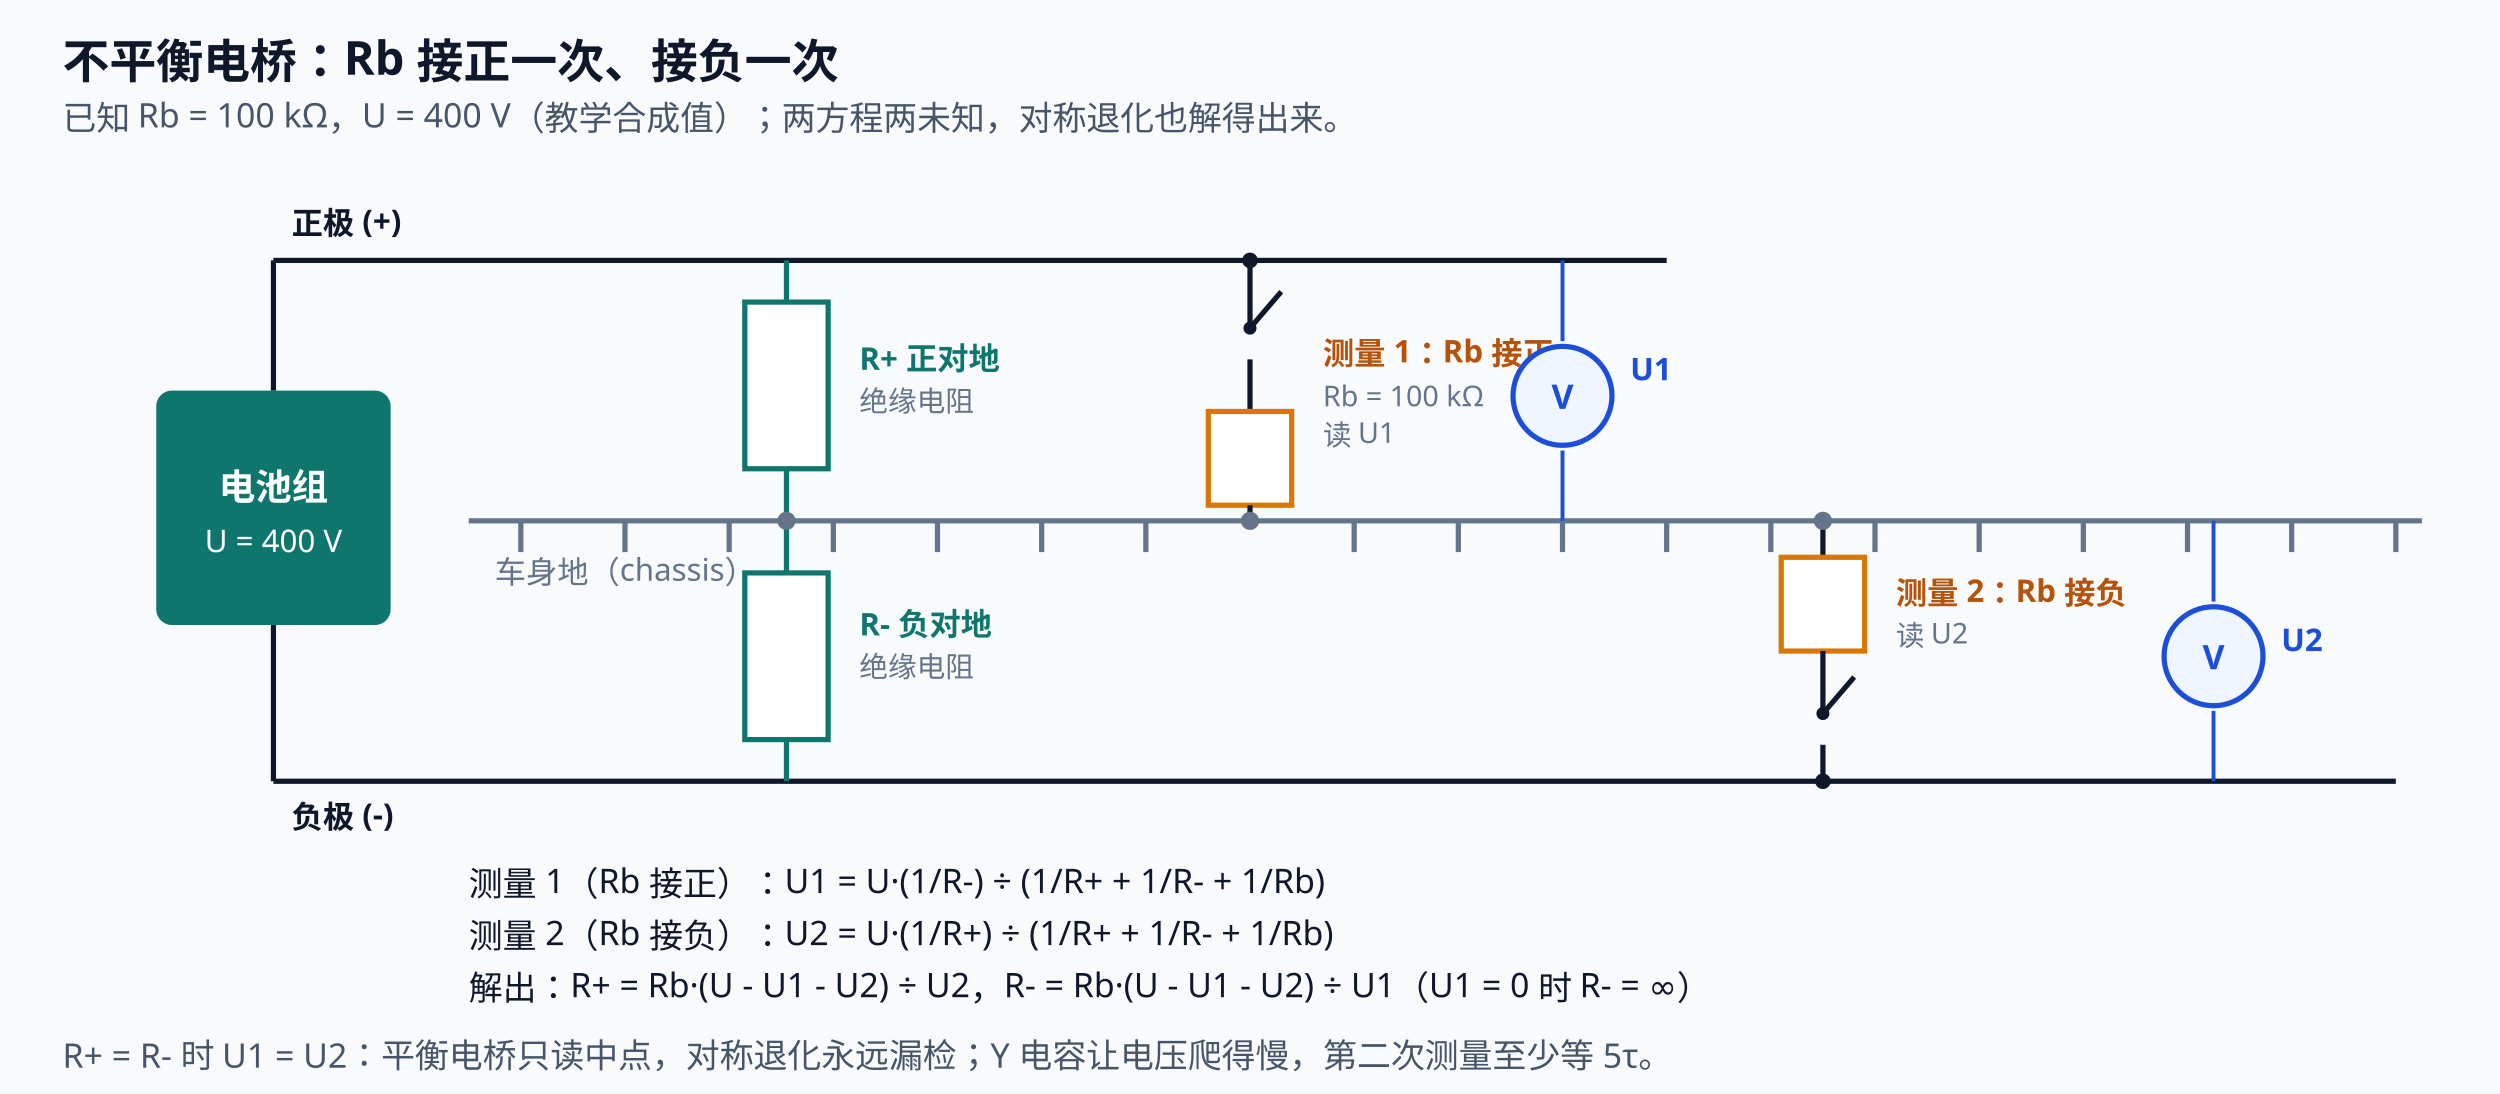
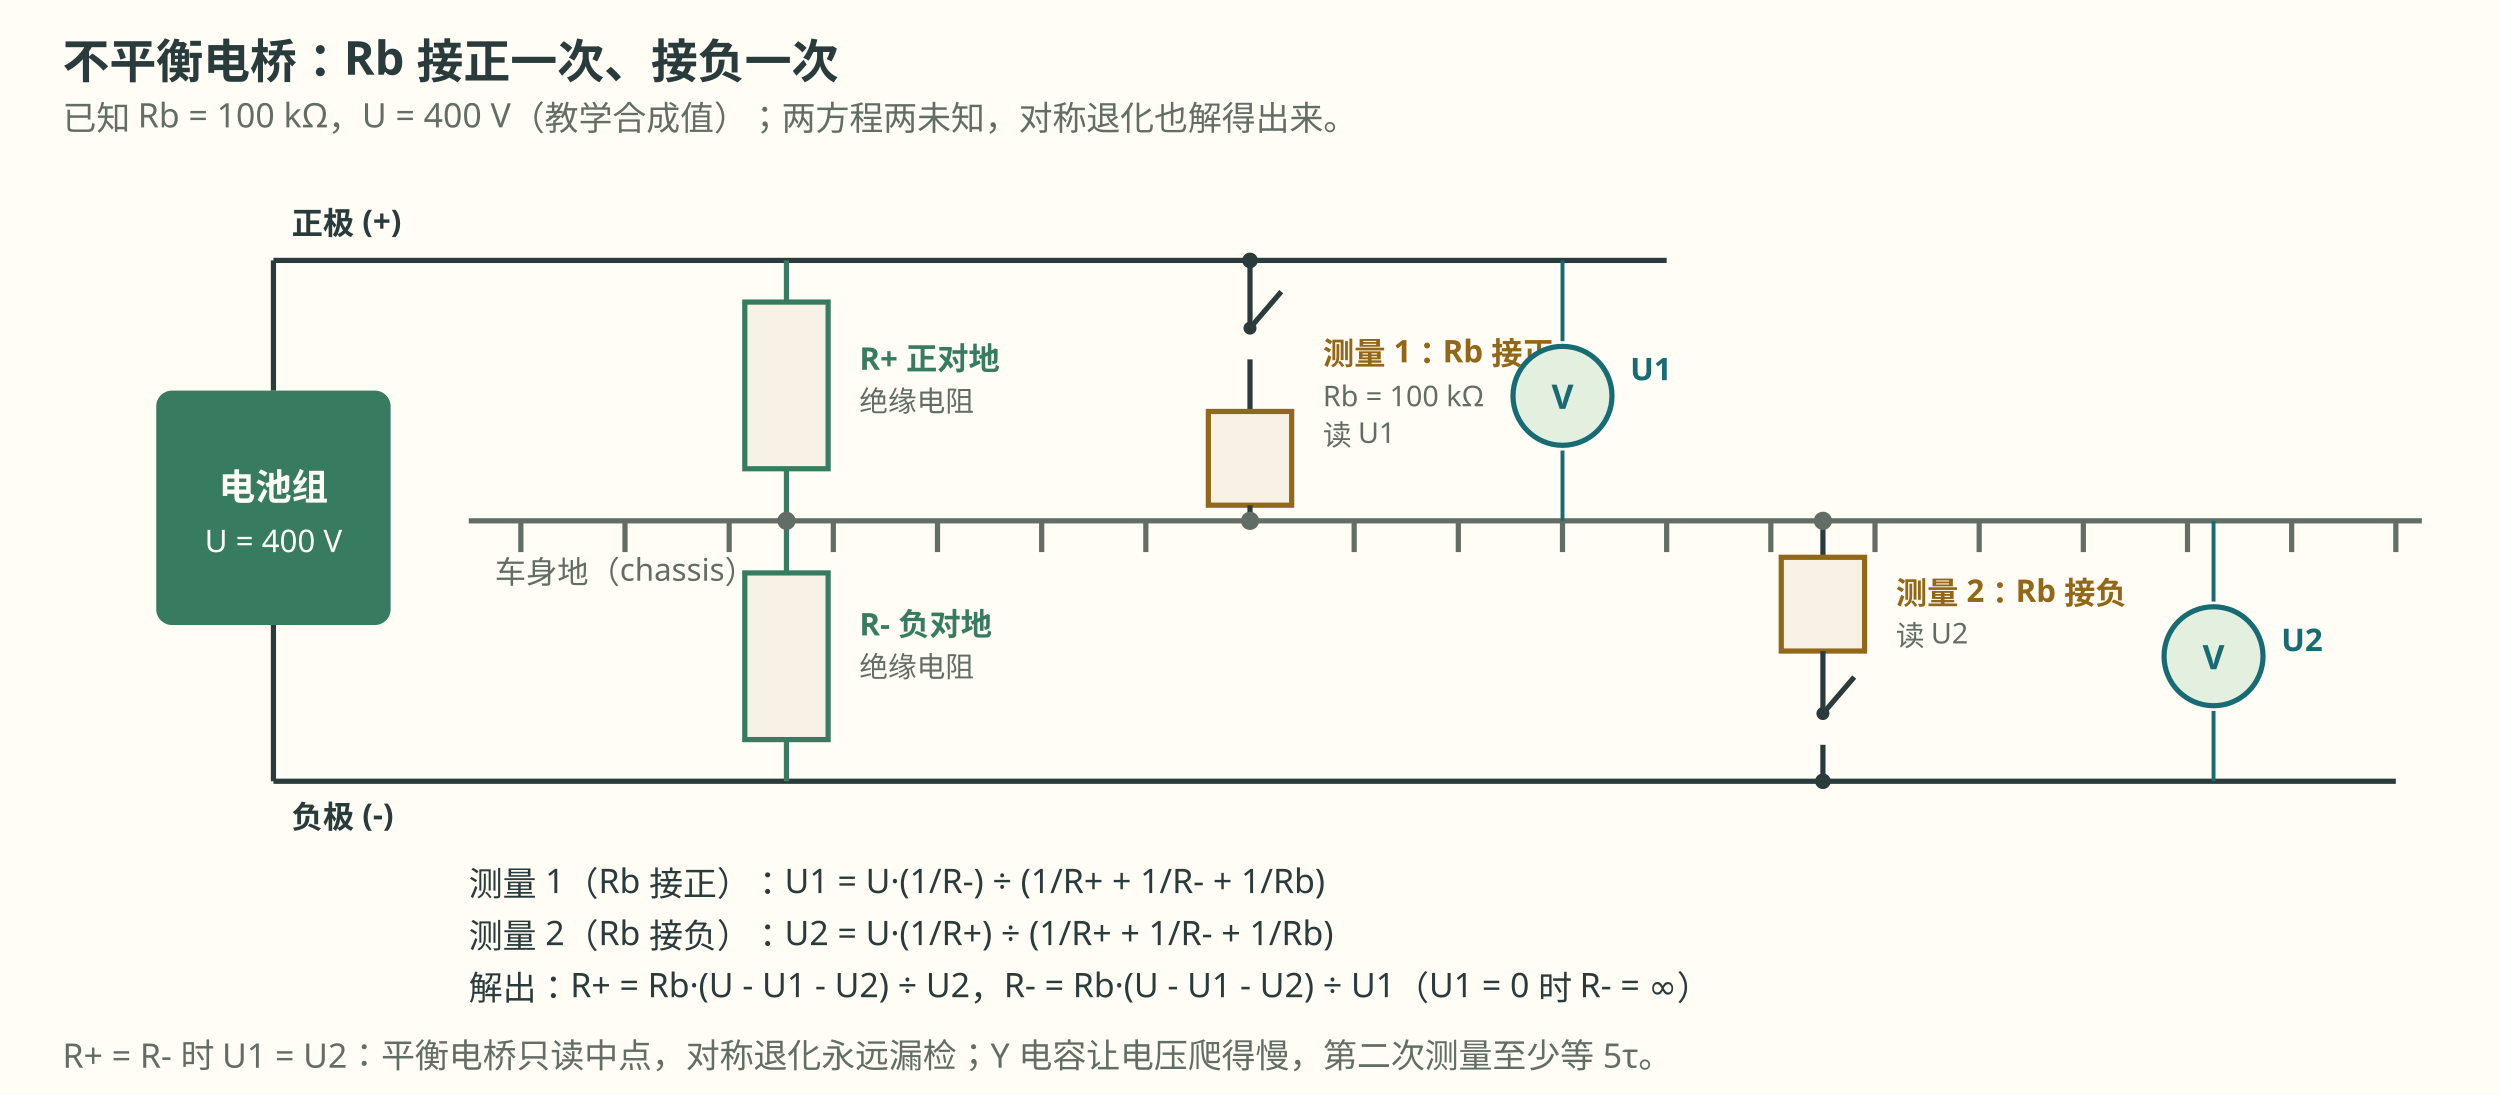
<svg xmlns="http://www.w3.org/2000/svg" viewBox="0 0 960 420" width="960" height="420" role="img" aria-label="不平衡电桥测量示意：已知电阻 Rb 交替接正、接负各测一次电压，两个方程解出 R+ 与 R-">
-   <rect x="0" y="0" width="960" height="420" fill="#f8fafc" />
-   <text x="24" y="30" font-family="Noto Sans SC, Microsoft YaHei, sans-serif" font-size="18" font-weight="700" fill="#0f172a">不平衡电桥：Rb 接正一次、接负一次</text>
-   <text x="24" y="50" font-family="Noto Sans SC, Microsoft YaHei, sans-serif" font-size="13" fill="#475569">已知 Rb = 100 kΩ，U = 400 V（教学合成值）；两方程两未知，对称退化也解得出来。</text>
-   <rect x="60" y="150" width="90" height="90" rx="6" fill="#0f766e" />
-   <text x="105" y="192" text-anchor="middle" font-family="Noto Sans SC, Microsoft YaHei, sans-serif" font-size="14" font-weight="700" fill="#ffffff">电池组</text>
-   <text x="105" y="212" text-anchor="middle" font-family="Noto Sans SC, Microsoft YaHei, sans-serif" font-size="12" fill="#ffffff">U = 400 V</text>
-   <g stroke="#0f172a" stroke-width="2">
+   <rect x="0" y="0" width="960" height="420" fill="#fffdf5" />
+   <text x="24" y="30" font-family="Noto Sans SC, Microsoft YaHei, sans-serif" font-size="18" font-weight="700" fill="#293b3a">不平衡电桥：Rb 接正一次、接负一次</text>
+   <text x="24" y="50" font-family="Noto Sans SC, Microsoft YaHei, sans-serif" font-size="13" fill="#626d65">已知 Rb = 100 kΩ，U = 400 V（教学合成值）；两方程两未知，对称退化也解得出来。</text>
+   <rect x="60" y="150" width="90" height="90" rx="6" fill="#377b60" />
+   <text x="105" y="192" text-anchor="middle" font-family="Noto Sans SC, Microsoft YaHei, sans-serif" font-size="14" font-weight="700" fill="#fffdf5">电池组</text>
+   <text x="105" y="212" text-anchor="middle" font-family="Noto Sans SC, Microsoft YaHei, sans-serif" font-size="12" fill="#fffdf5">U = 400 V</text>
+   <g stroke="#293b3a" stroke-width="2">
    <line x1="105" y1="150" x2="105" y2="100" />
    <line x1="105" y1="100" x2="640" y2="100" />
    <line x1="105" y1="240" x2="105" y2="300" />
    <line x1="105" y1="300" x2="920" y2="300" />
  </g>
-   <text x="112" y="90" font-family="Noto Sans SC, Microsoft YaHei, sans-serif" font-size="12" font-weight="700" fill="#0f172a">正极 (+)</text>
-   <text x="112" y="318" font-family="Noto Sans SC, Microsoft YaHei, sans-serif" font-size="12" font-weight="700" fill="#0f172a">负极 (-)</text>
-   <line x1="180" y1="200" x2="930" y2="200" stroke="#64748b" stroke-width="2" />
-   <g stroke="#64748b" stroke-width="2">
+   <text x="112" y="90" font-family="Noto Sans SC, Microsoft YaHei, sans-serif" font-size="12" font-weight="700" fill="#293b3a">正极 (+)</text>
+   <text x="112" y="318" font-family="Noto Sans SC, Microsoft YaHei, sans-serif" font-size="12" font-weight="700" fill="#293b3a">负极 (-)</text>
+   <line x1="180" y1="200" x2="930" y2="200" stroke="#626d65" stroke-width="2" />
+   <g stroke="#626d65" stroke-width="2">
    <line x1="200" y1="200" x2="200" y2="212" />
    <line x1="240" y1="200" x2="240" y2="212" />
    <line x1="280" y1="200" x2="280" y2="212" />
    <line x1="320" y1="200" x2="320" y2="212" />
    <line x1="360" y1="200" x2="360" y2="212" />
    <line x1="400" y1="200" x2="400" y2="212" />
    <line x1="440" y1="200" x2="440" y2="212" />
    <line x1="520" y1="200" x2="520" y2="212" />
    <line x1="560" y1="200" x2="560" y2="212" />
    <line x1="600" y1="200" x2="600" y2="212" />
    <line x1="640" y1="200" x2="640" y2="212" />
    <line x1="680" y1="200" x2="680" y2="212" />
    <line x1="720" y1="200" x2="720" y2="212" />
    <line x1="760" y1="200" x2="760" y2="212" />
    <line x1="800" y1="200" x2="800" y2="212" />
    <line x1="840" y1="200" x2="840" y2="212" />
    <line x1="880" y1="200" x2="880" y2="212" />
    <line x1="920" y1="200" x2="920" y2="212" />
  </g>
-   <text x="190" y="224" font-family="Noto Sans SC, Microsoft YaHei, sans-serif" font-size="12" fill="#64748b">车身地（chassis）</text>
-   <g stroke="#0f766e" stroke-width="2">
+   <text x="190" y="224" font-family="Noto Sans SC, Microsoft YaHei, sans-serif" font-size="12" fill="#626d65">车身地（chassis）</text>
+   <g stroke="#377b60" stroke-width="2">
    <line x1="302" y1="100" x2="302" y2="116" />
-     <rect x="286" y="116" width="32" height="64" fill="#ffffff" />
+     <rect x="286" y="116" width="32" height="64" fill="#f7f2e5" />
    <line x1="302" y1="180" x2="302" y2="200" />
    <line x1="302" y1="200" x2="302" y2="220" />
-     <rect x="286" y="220" width="32" height="64" fill="#ffffff" />
+     <rect x="286" y="220" width="32" height="64" fill="#f7f2e5" />
    <line x1="302" y1="284" x2="302" y2="300" />
  </g>
-   <text x="330" y="142" font-family="Noto Sans SC, Microsoft YaHei, sans-serif" font-size="12" font-weight="700" fill="#0f766e">R+ 正对地</text>
-   <text x="330" y="158" font-family="Noto Sans SC, Microsoft YaHei, sans-serif" font-size="11" fill="#64748b">绝缘电阻</text>
-   <text x="330" y="244" font-family="Noto Sans SC, Microsoft YaHei, sans-serif" font-size="12" font-weight="700" fill="#0f766e">R- 负对地</text>
-   <text x="330" y="260" font-family="Noto Sans SC, Microsoft YaHei, sans-serif" font-size="11" fill="#64748b">绝缘电阻</text>
-   <line x1="480" y1="100" x2="480" y2="124" stroke="#0f172a" stroke-width="2" />
-   <circle cx="480" cy="126" r="2.5" fill="#0f172a" />
-   <line x1="480" y1="126" x2="492" y2="112" stroke="#0f172a" stroke-width="2" />
-   <line x1="480" y1="138" x2="480" y2="158" stroke="#0f172a" stroke-width="2" />
-   <rect x="464" y="158" width="32" height="36" fill="#ffffff" stroke="#d97706" stroke-width="2" />
-   <line x1="480" y1="194" x2="480" y2="200" stroke="#0f172a" stroke-width="2" />
-   <text x="508" y="140" font-family="Noto Sans SC, Microsoft YaHei, sans-serif" font-size="12" font-weight="700" fill="#b45309">测量 1：Rb 接正</text>
-   <text x="508" y="156" font-family="Noto Sans SC, Microsoft YaHei, sans-serif" font-size="11" fill="#64748b">Rb = 100 kΩ</text>
-   <text x="508" y="171" font-family="Noto Sans SC, Microsoft YaHei, sans-serif" font-size="11" fill="#64748b">读 U1</text>
-   <g stroke="#1d4ed8" stroke-width="1.5">
+   <text x="330" y="142" font-family="Noto Sans SC, Microsoft YaHei, sans-serif" font-size="12" font-weight="700" fill="#377b60">R+ 正对地</text>
+   <text x="330" y="158" font-family="Noto Sans SC, Microsoft YaHei, sans-serif" font-size="11" fill="#626d65">绝缘电阻</text>
+   <text x="330" y="244" font-family="Noto Sans SC, Microsoft YaHei, sans-serif" font-size="12" font-weight="700" fill="#377b60">R- 负对地</text>
+   <text x="330" y="260" font-family="Noto Sans SC, Microsoft YaHei, sans-serif" font-size="11" fill="#626d65">绝缘电阻</text>
+   <line x1="480" y1="100" x2="480" y2="124" stroke="#293b3a" stroke-width="2" />
+   <circle cx="480" cy="126" r="2.5" fill="#293b3a" />
+   <line x1="480" y1="126" x2="492" y2="112" stroke="#293b3a" stroke-width="2" />
+   <line x1="480" y1="138" x2="480" y2="158" stroke="#293b3a" stroke-width="2" />
+   <rect x="464" y="158" width="32" height="36" fill="#f7f2e5" stroke="#926717" stroke-width="2" />
+   <line x1="480" y1="194" x2="480" y2="200" stroke="#293b3a" stroke-width="2" />
+   <text x="508" y="140" font-family="Noto Sans SC, Microsoft YaHei, sans-serif" font-size="12" font-weight="700" fill="#926717">测量 1：Rb 接正</text>
+   <text x="508" y="156" font-family="Noto Sans SC, Microsoft YaHei, sans-serif" font-size="11" fill="#626d65">Rb = 100 kΩ</text>
+   <text x="508" y="171" font-family="Noto Sans SC, Microsoft YaHei, sans-serif" font-size="11" fill="#626d65">读 U1</text>
+   <g stroke="#176b73" stroke-width="1.5">
    <line x1="600" y1="100" x2="600" y2="131" />
    <line x1="600" y1="173" x2="600" y2="200" />
  </g>
-   <circle cx="600" cy="152" r="19" fill="#eff6ff" stroke="#1d4ed8" stroke-width="2" />
-   <text x="600" y="157" text-anchor="middle" font-family="Noto Sans SC, Microsoft YaHei, sans-serif" font-size="13" font-weight="700" fill="#1d4ed8">V</text>
-   <text x="626" y="146" font-family="Noto Sans SC, Microsoft YaHei, sans-serif" font-size="12" font-weight="700" fill="#1d4ed8">U1</text>
-   <line x1="700" y1="200" x2="700" y2="214" stroke="#0f172a" stroke-width="2" />
-   <rect x="684" y="214" width="32" height="36" fill="#ffffff" stroke="#d97706" stroke-width="2" />
-   <line x1="700" y1="250" x2="700" y2="272" stroke="#0f172a" stroke-width="2" />
-   <circle cx="700" cy="274" r="2.5" fill="#0f172a" />
-   <line x1="700" y1="274" x2="712" y2="260" stroke="#0f172a" stroke-width="2" />
-   <line x1="700" y1="286" x2="700" y2="300" stroke="#0f172a" stroke-width="2" />
-   <text x="728" y="232" font-family="Noto Sans SC, Microsoft YaHei, sans-serif" font-size="12" font-weight="700" fill="#b45309">测量 2：Rb 接负</text>
-   <text x="728" y="248" font-family="Noto Sans SC, Microsoft YaHei, sans-serif" font-size="11" fill="#64748b">读 U2</text>
-   <g stroke="#1d4ed8" stroke-width="1.5">
+   <circle cx="600" cy="152" r="19" fill="#e4f0df" stroke="#176b73" stroke-width="2" />
+   <text x="600" y="157" text-anchor="middle" font-family="Noto Sans SC, Microsoft YaHei, sans-serif" font-size="13" font-weight="700" fill="#176b73">V</text>
+   <text x="626" y="146" font-family="Noto Sans SC, Microsoft YaHei, sans-serif" font-size="12" font-weight="700" fill="#176b73">U1</text>
+   <line x1="700" y1="200" x2="700" y2="214" stroke="#293b3a" stroke-width="2" />
+   <rect x="684" y="214" width="32" height="36" fill="#f7f2e5" stroke="#926717" stroke-width="2" />
+   <line x1="700" y1="250" x2="700" y2="272" stroke="#293b3a" stroke-width="2" />
+   <circle cx="700" cy="274" r="2.5" fill="#293b3a" />
+   <line x1="700" y1="274" x2="712" y2="260" stroke="#293b3a" stroke-width="2" />
+   <line x1="700" y1="286" x2="700" y2="300" stroke="#293b3a" stroke-width="2" />
+   <text x="728" y="232" font-family="Noto Sans SC, Microsoft YaHei, sans-serif" font-size="12" font-weight="700" fill="#926717">测量 2：Rb 接负</text>
+   <text x="728" y="248" font-family="Noto Sans SC, Microsoft YaHei, sans-serif" font-size="11" fill="#626d65">读 U2</text>
+   <g stroke="#176b73" stroke-width="1.5">
    <line x1="850" y1="200" x2="850" y2="231" />
    <line x1="850" y1="273" x2="850" y2="300" />
  </g>
-   <circle cx="850" cy="252" r="19" fill="#eff6ff" stroke="#1d4ed8" stroke-width="2" />
-   <text x="850" y="257" text-anchor="middle" font-family="Noto Sans SC, Microsoft YaHei, sans-serif" font-size="13" font-weight="700" fill="#1d4ed8">V</text>
-   <text x="876" y="250" font-family="Noto Sans SC, Microsoft YaHei, sans-serif" font-size="12" font-weight="700" fill="#1d4ed8">U2</text>
-   <g fill="#64748b">
+   <circle cx="850" cy="252" r="19" fill="#e4f0df" stroke="#176b73" stroke-width="2" />
+   <text x="850" y="257" text-anchor="middle" font-family="Noto Sans SC, Microsoft YaHei, sans-serif" font-size="13" font-weight="700" fill="#176b73">V</text>
+   <text x="876" y="250" font-family="Noto Sans SC, Microsoft YaHei, sans-serif" font-size="12" font-weight="700" fill="#176b73">U2</text>
+   <g fill="#626d65">
    <circle cx="302" cy="200" r="3.5" />
    <circle cx="480" cy="200" r="3.5" />
    <circle cx="700" cy="200" r="3.5" />
  </g>
-   <g fill="#0f172a">
+   <g fill="#293b3a">
    <circle cx="480" cy="100" r="3" />
    <circle cx="700" cy="300" r="3" />
  </g>
-   <text x="180" y="344" font-family="Noto Sans SC, Microsoft YaHei, sans-serif" font-size="13" fill="#0f172a">测量 1（Rb 接正）：U1 = U·(1/R-) ÷ (1/R+ + 1/R- + 1/Rb)</text>
-   <text x="180" y="364" font-family="Noto Sans SC, Microsoft YaHei, sans-serif" font-size="13" fill="#0f172a">测量 2（Rb 接负）：U2 = U·(1/R+) ÷ (1/R+ + 1/R- + 1/Rb)</text>
-   <text x="180" y="384" font-family="Noto Sans SC, Microsoft YaHei, sans-serif" font-size="13" fill="#0f172a">解出：R+ = Rb·(U - U1 - U2) ÷ U2，R- = Rb·(U - U1 - U2) ÷ U1（U1 = 0 时 R- = ∞）</text>
-   <text x="24" y="410" font-family="Noto Sans SC, Microsoft YaHei, sans-serif" font-size="13" fill="#475569">R+ = R- 时 U1 = U2：平衡电桥只读中点，对称退化永远漏检；Y 电容让电压爬得慢，第二次测量至少等 5τ。</text>
+   <text x="180" y="344" font-family="Noto Sans SC, Microsoft YaHei, sans-serif" font-size="13" fill="#293b3a">测量 1（Rb 接正）：U1 = U·(1/R-) ÷ (1/R+ + 1/R- + 1/Rb)</text>
+   <text x="180" y="364" font-family="Noto Sans SC, Microsoft YaHei, sans-serif" font-size="13" fill="#293b3a">测量 2（Rb 接负）：U2 = U·(1/R+) ÷ (1/R+ + 1/R- + 1/Rb)</text>
+   <text x="180" y="384" font-family="Noto Sans SC, Microsoft YaHei, sans-serif" font-size="13" fill="#293b3a">解出：R+ = Rb·(U - U1 - U2) ÷ U2，R- = Rb·(U - U1 - U2) ÷ U1（U1 = 0 时 R- = ∞）</text>
+   <text x="24" y="410" font-family="Noto Sans SC, Microsoft YaHei, sans-serif" font-size="13" fill="#626d65">R+ = R- 时 U1 = U2：平衡电桥只读中点，对称退化永远漏检；Y 电容让电压爬得慢，第二次测量至少等 5τ。</text>
</svg>
